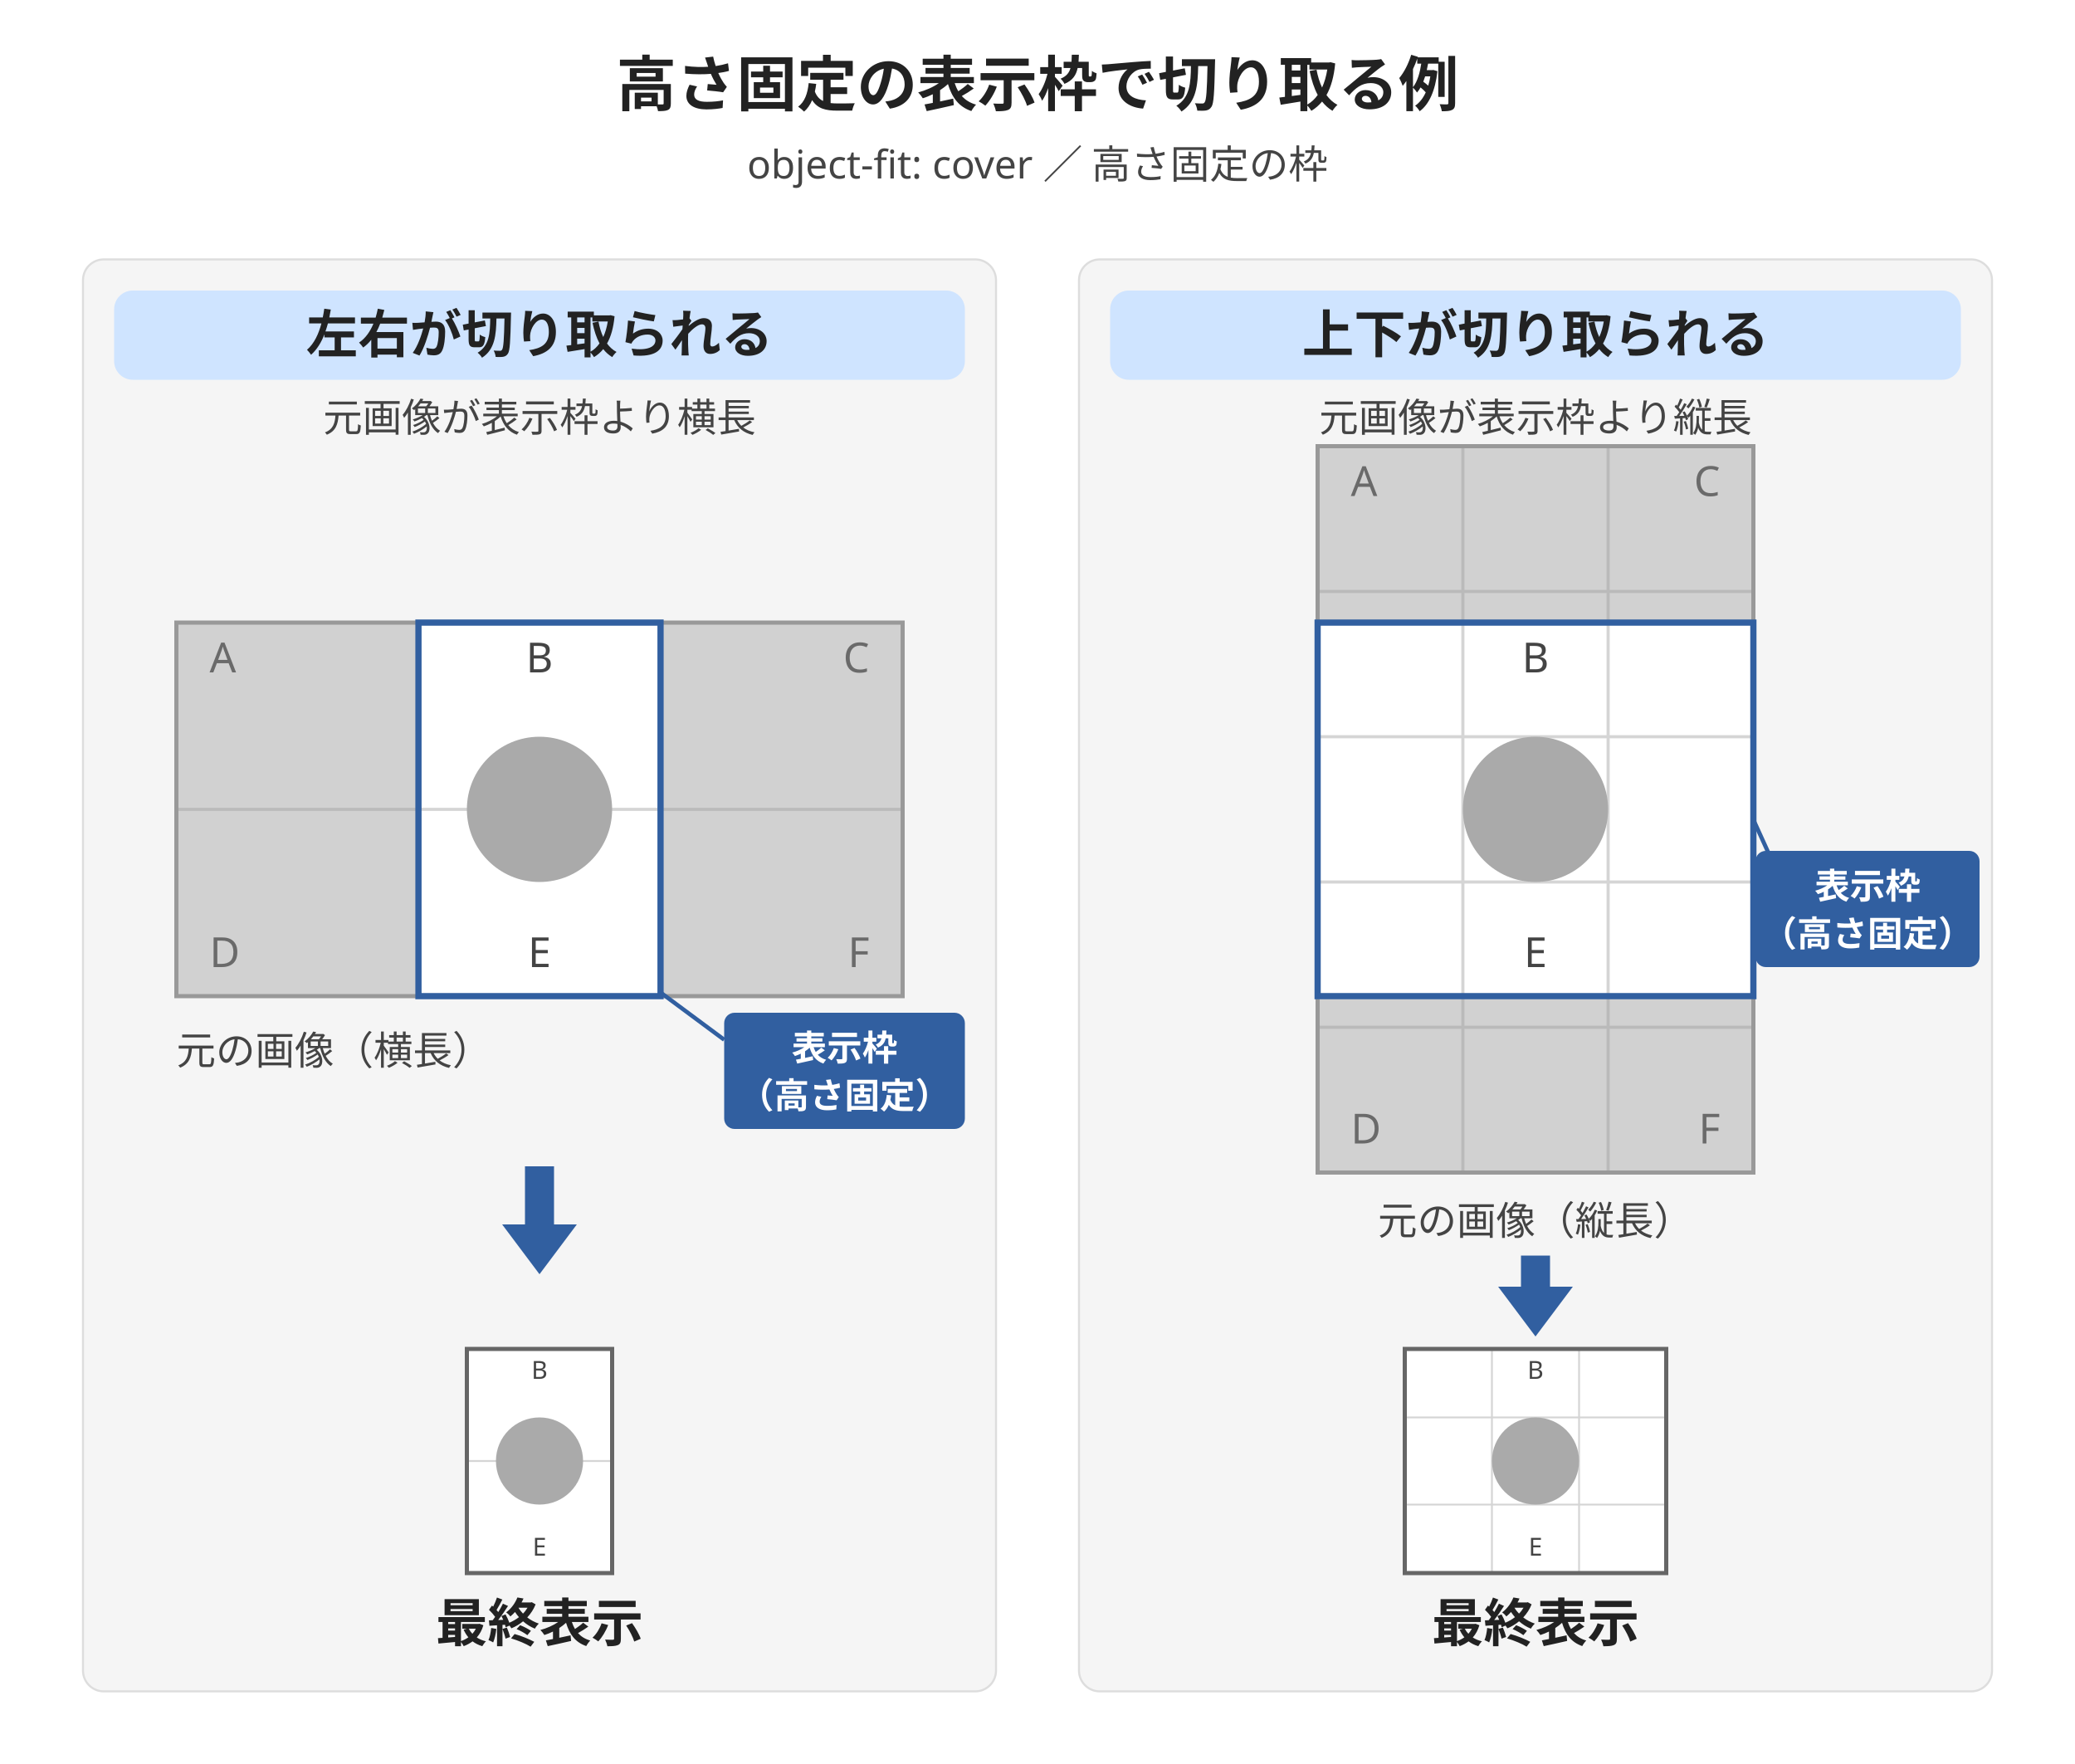
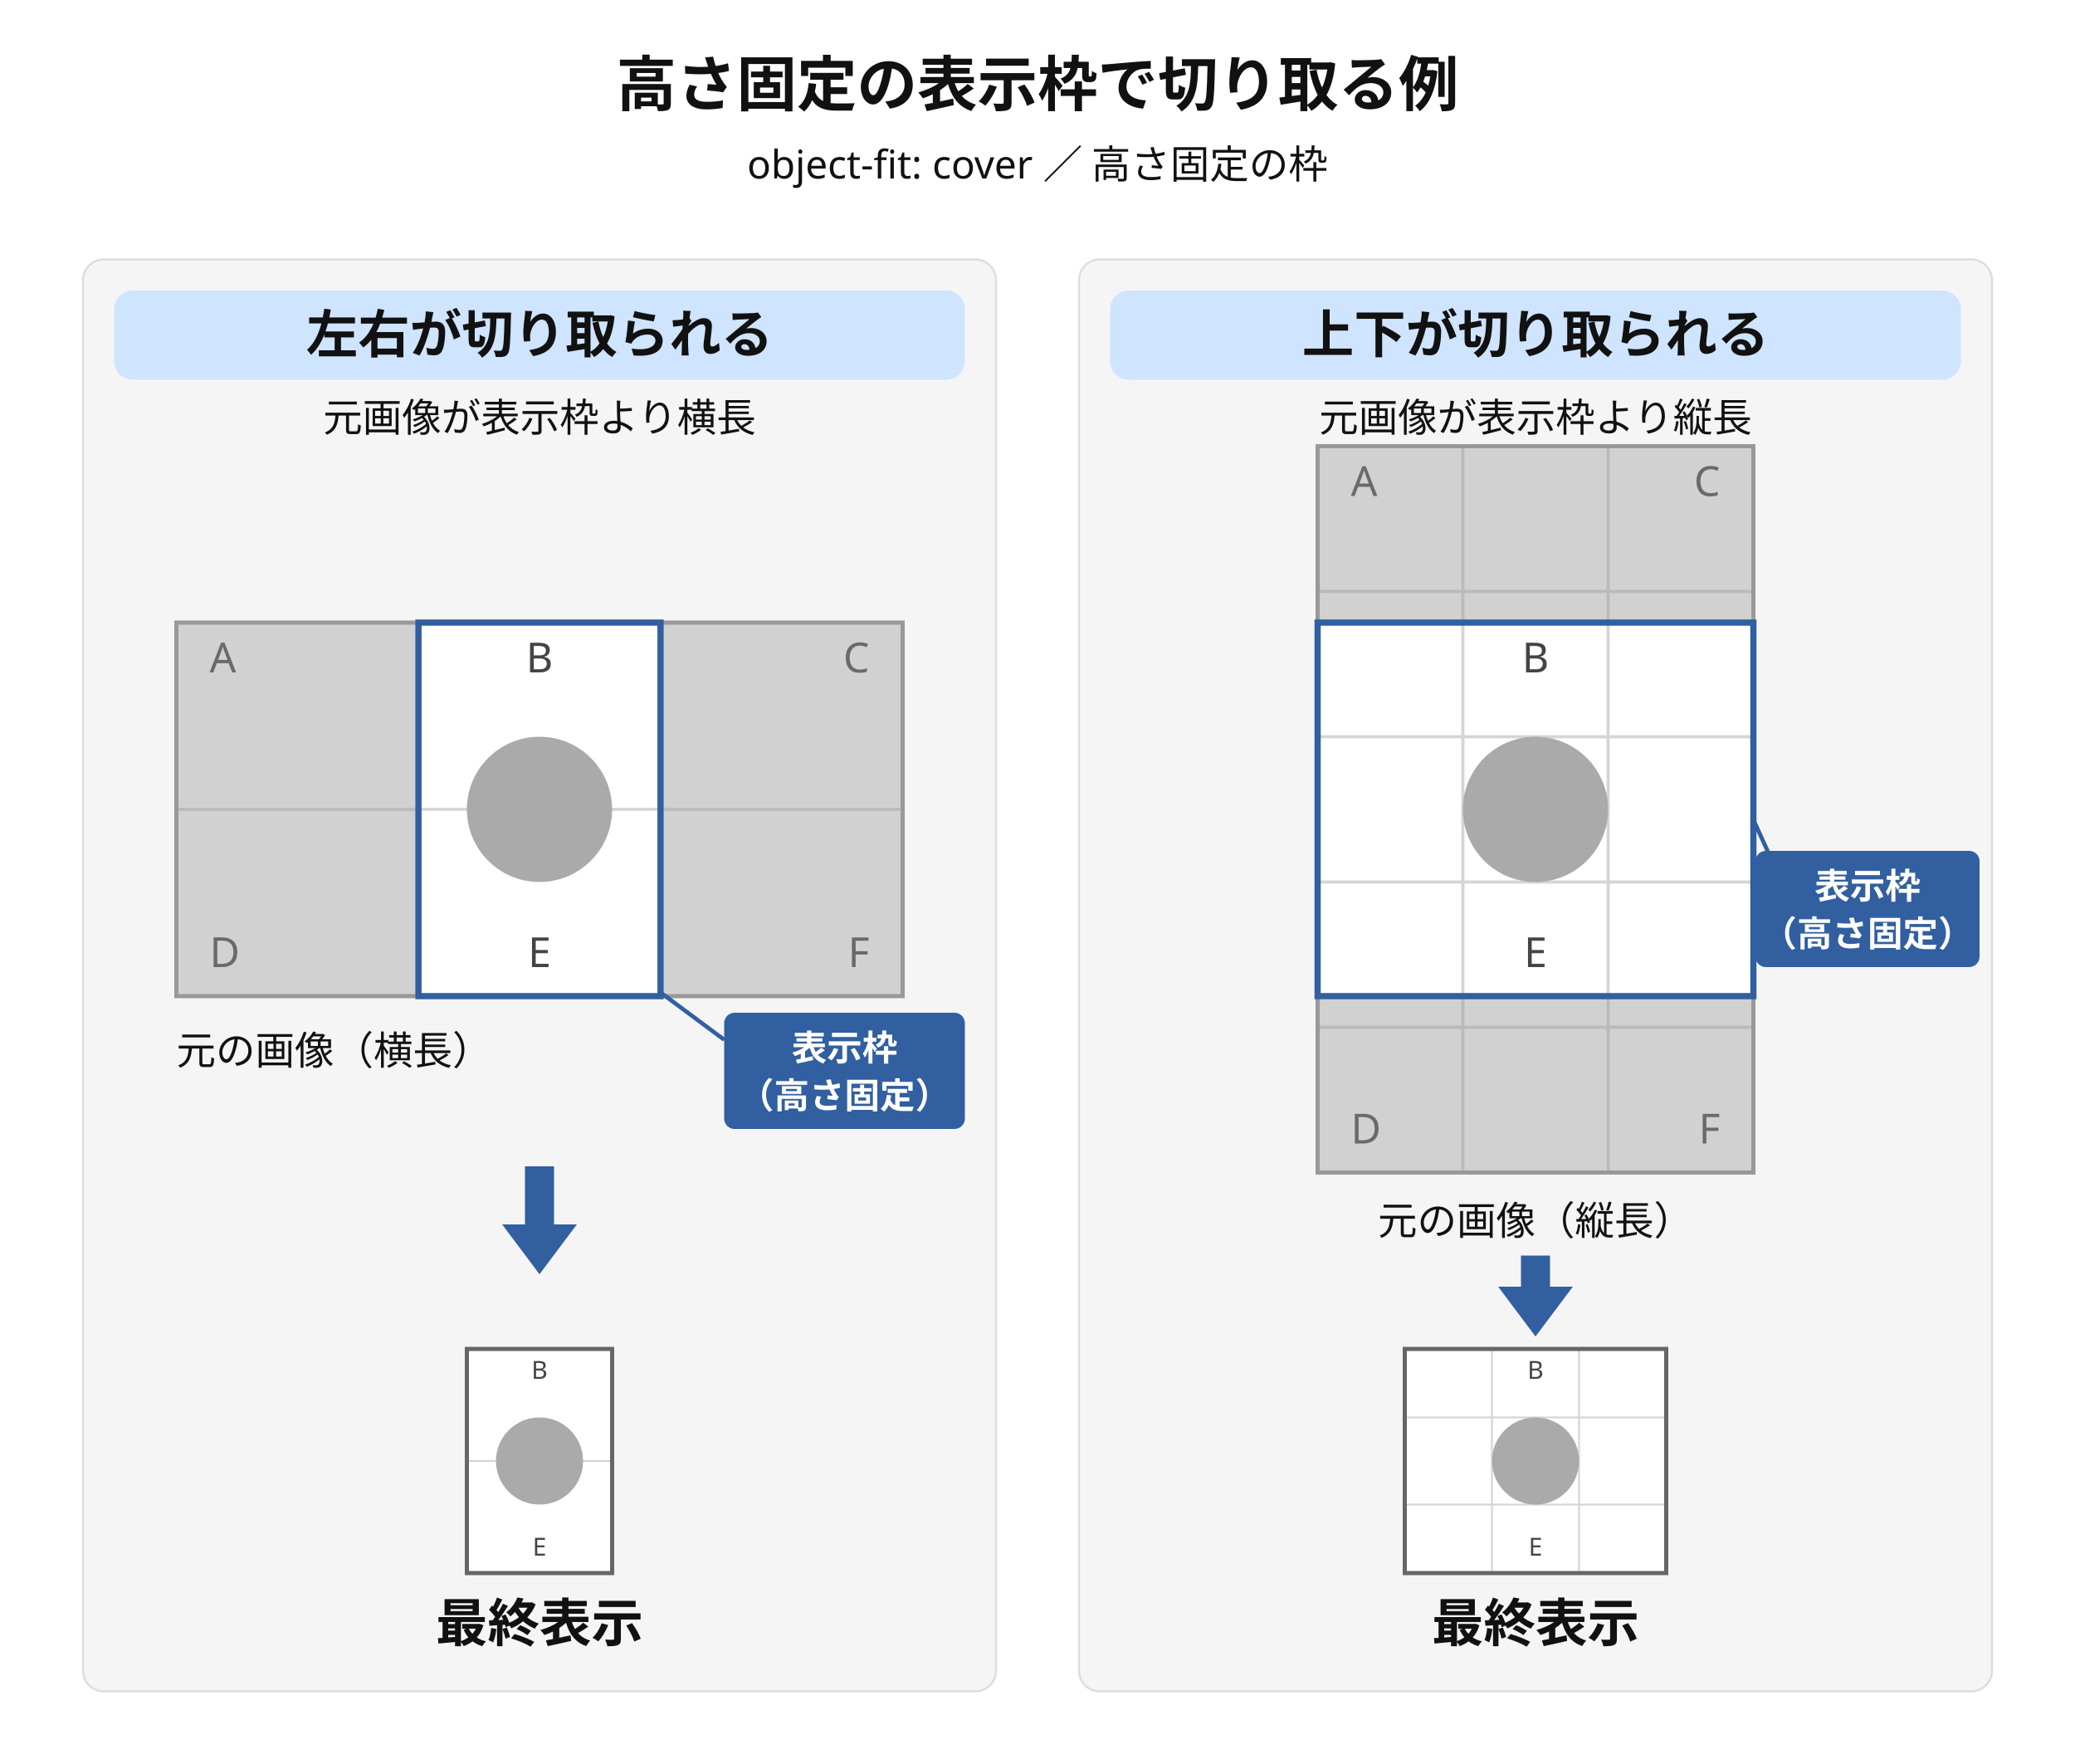
<svg xmlns="http://www.w3.org/2000/svg" width="1000" height="850" viewBox="0 0 1000 850" role="img" aria-labelledby="title desc">
  <style>text{font-family:'Yu Gothic','Meiryo',sans-serif;fill:#444444}.title{font-size:29px;font-weight:700;fill:#222222}.heading{font-size:25px;font-weight:700;fill:#222222}.sub{font-size:19px}.caption{font-size:19px}.letters{font-size:20px;font-weight:500}.grid{fill:none;stroke:#d5d5d5;stroke-width:1.5}.source{fill:none;stroke:#999999;stroke-width:2}.frame{fill:none;stroke:#315fa0;stroke-width:3}.tag{font-size:17px;fill:#ffffff;font-weight:700}</style>
  <defs>
    <g id="wide">
      <rect width="350" height="180" fill="#ffffff" />
      <path d="M116.667 0V180M233.333 0V180M0 90H350" class="grid" />
      <circle cx="175" cy="90" r="35" fill="#aaaaaa" />
      <g class="letters">
        <text x="16" y="24">A</text>
        <text x="175" y="24" text-anchor="middle">B</text>
        <text x="334" y="24" text-anchor="end">C</text>
        <text x="16" y="166">D</text>
        <text x="175" y="166" text-anchor="middle">E</text>
        <text x="334" y="166" text-anchor="end">F</text>
      </g>
    </g>
    <g id="tall">
      <rect width="210" height="350" fill="#ffffff" />
      <path d="M70 0V350M140 0V350M0 70H210M0 140H210M0 210H210M0 280H210" class="grid" />
      <circle cx="105" cy="175" r="35" fill="#aaaaaa" />
      <g class="letters">
        <text x="16" y="24">A</text>
        <text x="194" y="24" text-anchor="end">C</text>
        <text x="105" y="109" text-anchor="middle">B</text>
        <text x="105" y="251" text-anchor="middle">E</text>
        <text x="16" y="336">D</text>
        <text x="194" y="336" text-anchor="end">F</text>
      </g>
    </g>
    <clipPath id="wide-result">
      <rect x="225" y="650" width="70" height="108" />
    </clipPath>
    <clipPath id="tall-result">
      <rect x="677" y="650" width="126" height="108" />
    </clipPath>
  </defs>
  <rect width="1000" height="850" fill="#ffffff" />
-   <text x="500" y="51" class="title" text-anchor="middle">高さ固定の表示枠で切り取る例</text>
-   <text x="500" y="86" class="sub" text-anchor="middle">object-fit: cover ／ 高さ固定の枠</text>
+   <text style="fill:#111111" fill="#111111" x="500" y="51" class="title" text-anchor="middle">高さ固定の表示枠で切り取る例</text>
+   <text x="500" y="86" class="sub" text-anchor="middle" fill="#111111" style="fill:#111111">object-fit: cover ／ 高さ固定の枠</text>
  <rect x="40" y="125" width="440" height="690" rx="10" fill="#f5f5f5" stroke="#dddddd" />
  <rect x="520" y="125" width="440" height="690" rx="10" fill="#f5f5f5" stroke="#dddddd" />
  <rect x="55" y="140" width="410" height="43" rx="9" fill="#cfe4ff" />
  <rect x="535" y="140" width="410" height="43" rx="9" fill="#cfe4ff" />
-   <text x="260" y="170" class="heading" text-anchor="middle">左右が切り取られる</text>
-   <text x="740" y="170" class="heading" text-anchor="middle">上下が切り取られる</text>
-   <text x="260" y="208" class="sub" text-anchor="middle">元画像が表示枠より横長</text>
-   <text x="740" y="208" class="sub" text-anchor="middle">元画像が表示枠より縦長</text>
+   <text style="fill:#111111" fill="#111111" x="260" y="170" class="heading" text-anchor="middle">左右が切り取られる</text>
+   <text style="fill:#111111" fill="#111111" x="740" y="170" class="heading" text-anchor="middle">上下が切り取られる</text>
+   <text x="260" y="208" class="sub" text-anchor="middle" fill="#111111" style="fill:#111111">元画像が表示枠より横長</text>
+   <text x="740" y="208" class="sub" text-anchor="middle" fill="#111111" style="fill:#111111">元画像が表示枠より縦長</text>
  <use href="#wide" transform="translate(85 300)" />
  <rect x="85" y="300" width="116.667" height="180" fill="#999999" opacity=".45" />
  <rect x="318.333" y="300" width="116.667" height="180" fill="#999999" opacity=".45" />
  <rect x="85" y="300" width="350" height="180" class="source" />
  <rect x="201.667" y="300" width="116.667" height="180" class="frame" />
-   <text x="85" y="513" class="caption">元の画像（横長）</text>
+   <text x="85" y="513" class="caption" fill="#111111" style="fill:#111111">元の画像（横長）</text>
  <path d="M318 478L349 501" fill="none" stroke="#315fa0" stroke-width="2" />
  <rect x="349" y="488" width="116" height="56" rx="5" fill="#315fa0" />
  <text x="407" y="511" class="tag" text-anchor="middle">表示枠</text>
  <text x="407" y="534" class="tag" text-anchor="middle">（高さ固定）</text>
  <use href="#tall" transform="translate(635 215)" />
  <rect x="635" y="215" width="210" height="85" fill="#999999" opacity=".45" />
  <rect x="635" y="480" width="210" height="85" fill="#999999" opacity=".45" />
  <rect x="635" y="215" width="210" height="350" class="source" />
  <rect x="635" y="300" width="210" height="180" class="frame" />
  <path d="M845 395L855 417" fill="none" stroke="#315fa0" stroke-width="2" />
  <rect x="846" y="410" width="108" height="56" rx="5" fill="#315fa0" />
  <text x="900" y="433" class="tag" text-anchor="middle">表示枠</text>
  <text x="900" y="456" class="tag" text-anchor="middle">（高さ固定）</text>
-   <text x="740" y="595" class="caption" text-anchor="middle">元の画像（縦長）</text>
+   <text x="740" y="595" class="caption" text-anchor="middle" fill="#111111" style="fill:#111111">元の画像（縦長）</text>
  <g fill="#315fa0">
    <path d="M253 562H267V590H278L260 614L242 590H253Z" />
    <path d="M733 605H747V620H758L740 644L722 620H733Z" />
  </g>
  <g clip-path="url(#wide-result)">
    <use href="#wide" transform="translate(155 650) scale(.6)" />
  </g>
  <rect x="225" y="650" width="70" height="108" fill="none" stroke="#666666" stroke-width="2" />
  <g clip-path="url(#tall-result)">
    <use href="#tall" transform="translate(677 599) scale(.6)" />
  </g>
  <rect x="677" y="650" width="126" height="108" fill="none" stroke="#666666" stroke-width="2" />
-   <text x="260" y="791" class="heading" text-anchor="middle">最終表示</text>
-   <text x="740" y="791" class="heading" text-anchor="middle">最終表示</text>
+   <text style="fill:#111111" fill="#111111" x="260" y="791" class="heading" text-anchor="middle">最終表示</text>
+   <text style="fill:#111111" fill="#111111" x="740" y="791" class="heading" text-anchor="middle">最終表示</text>
</svg>
